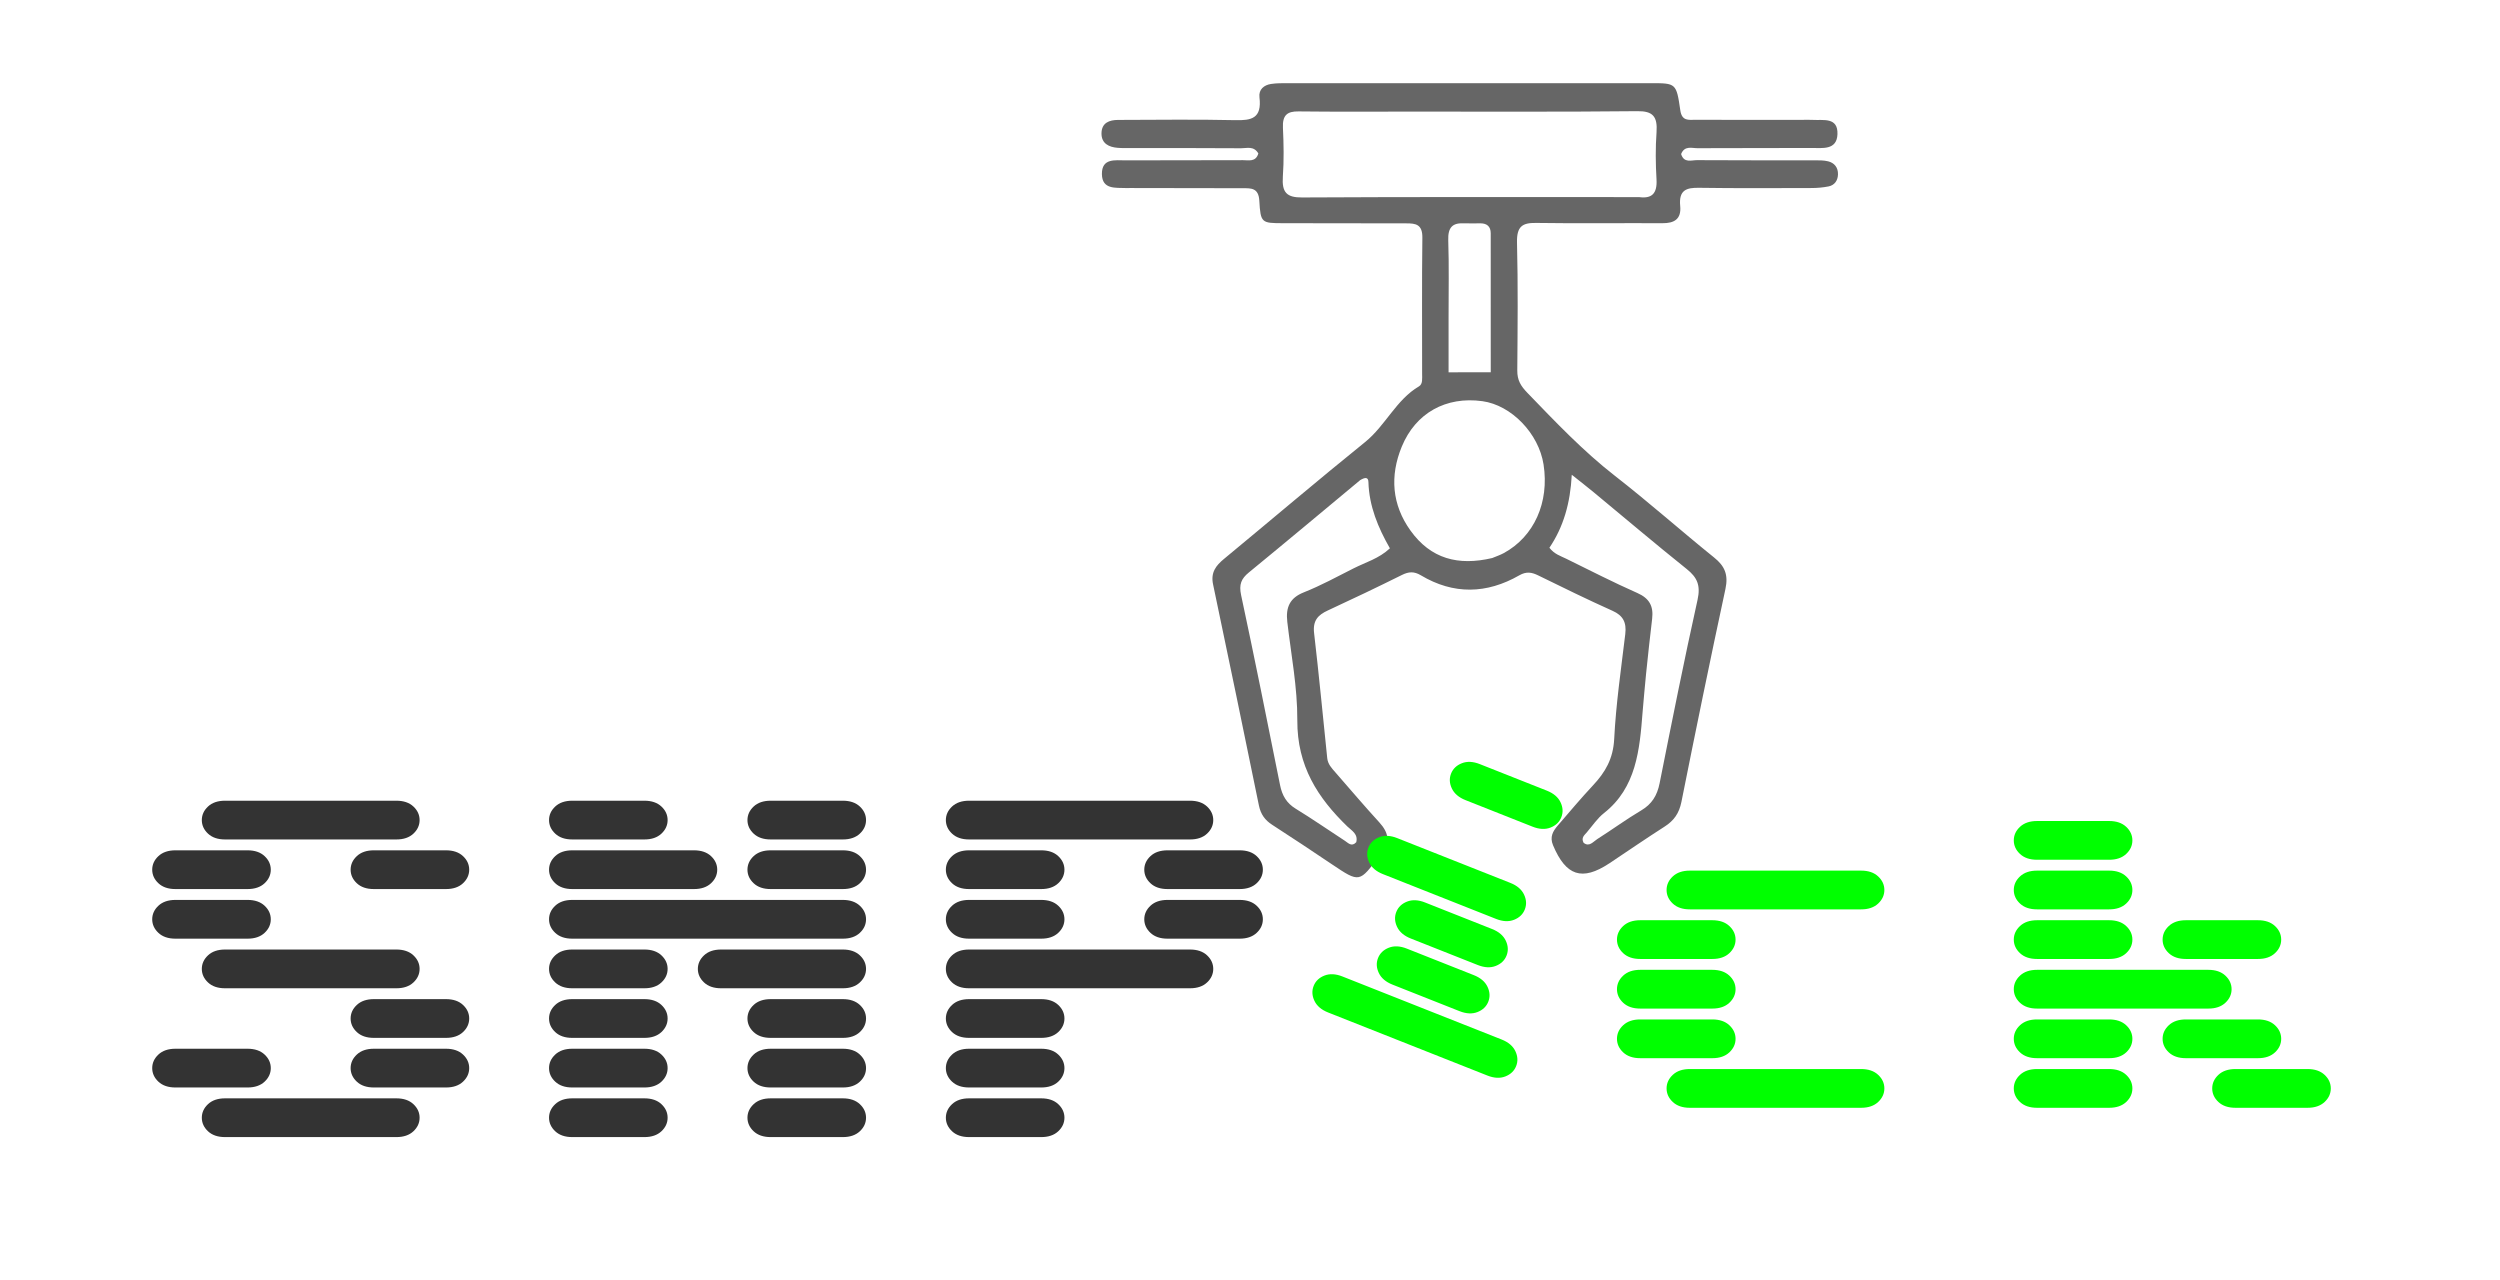
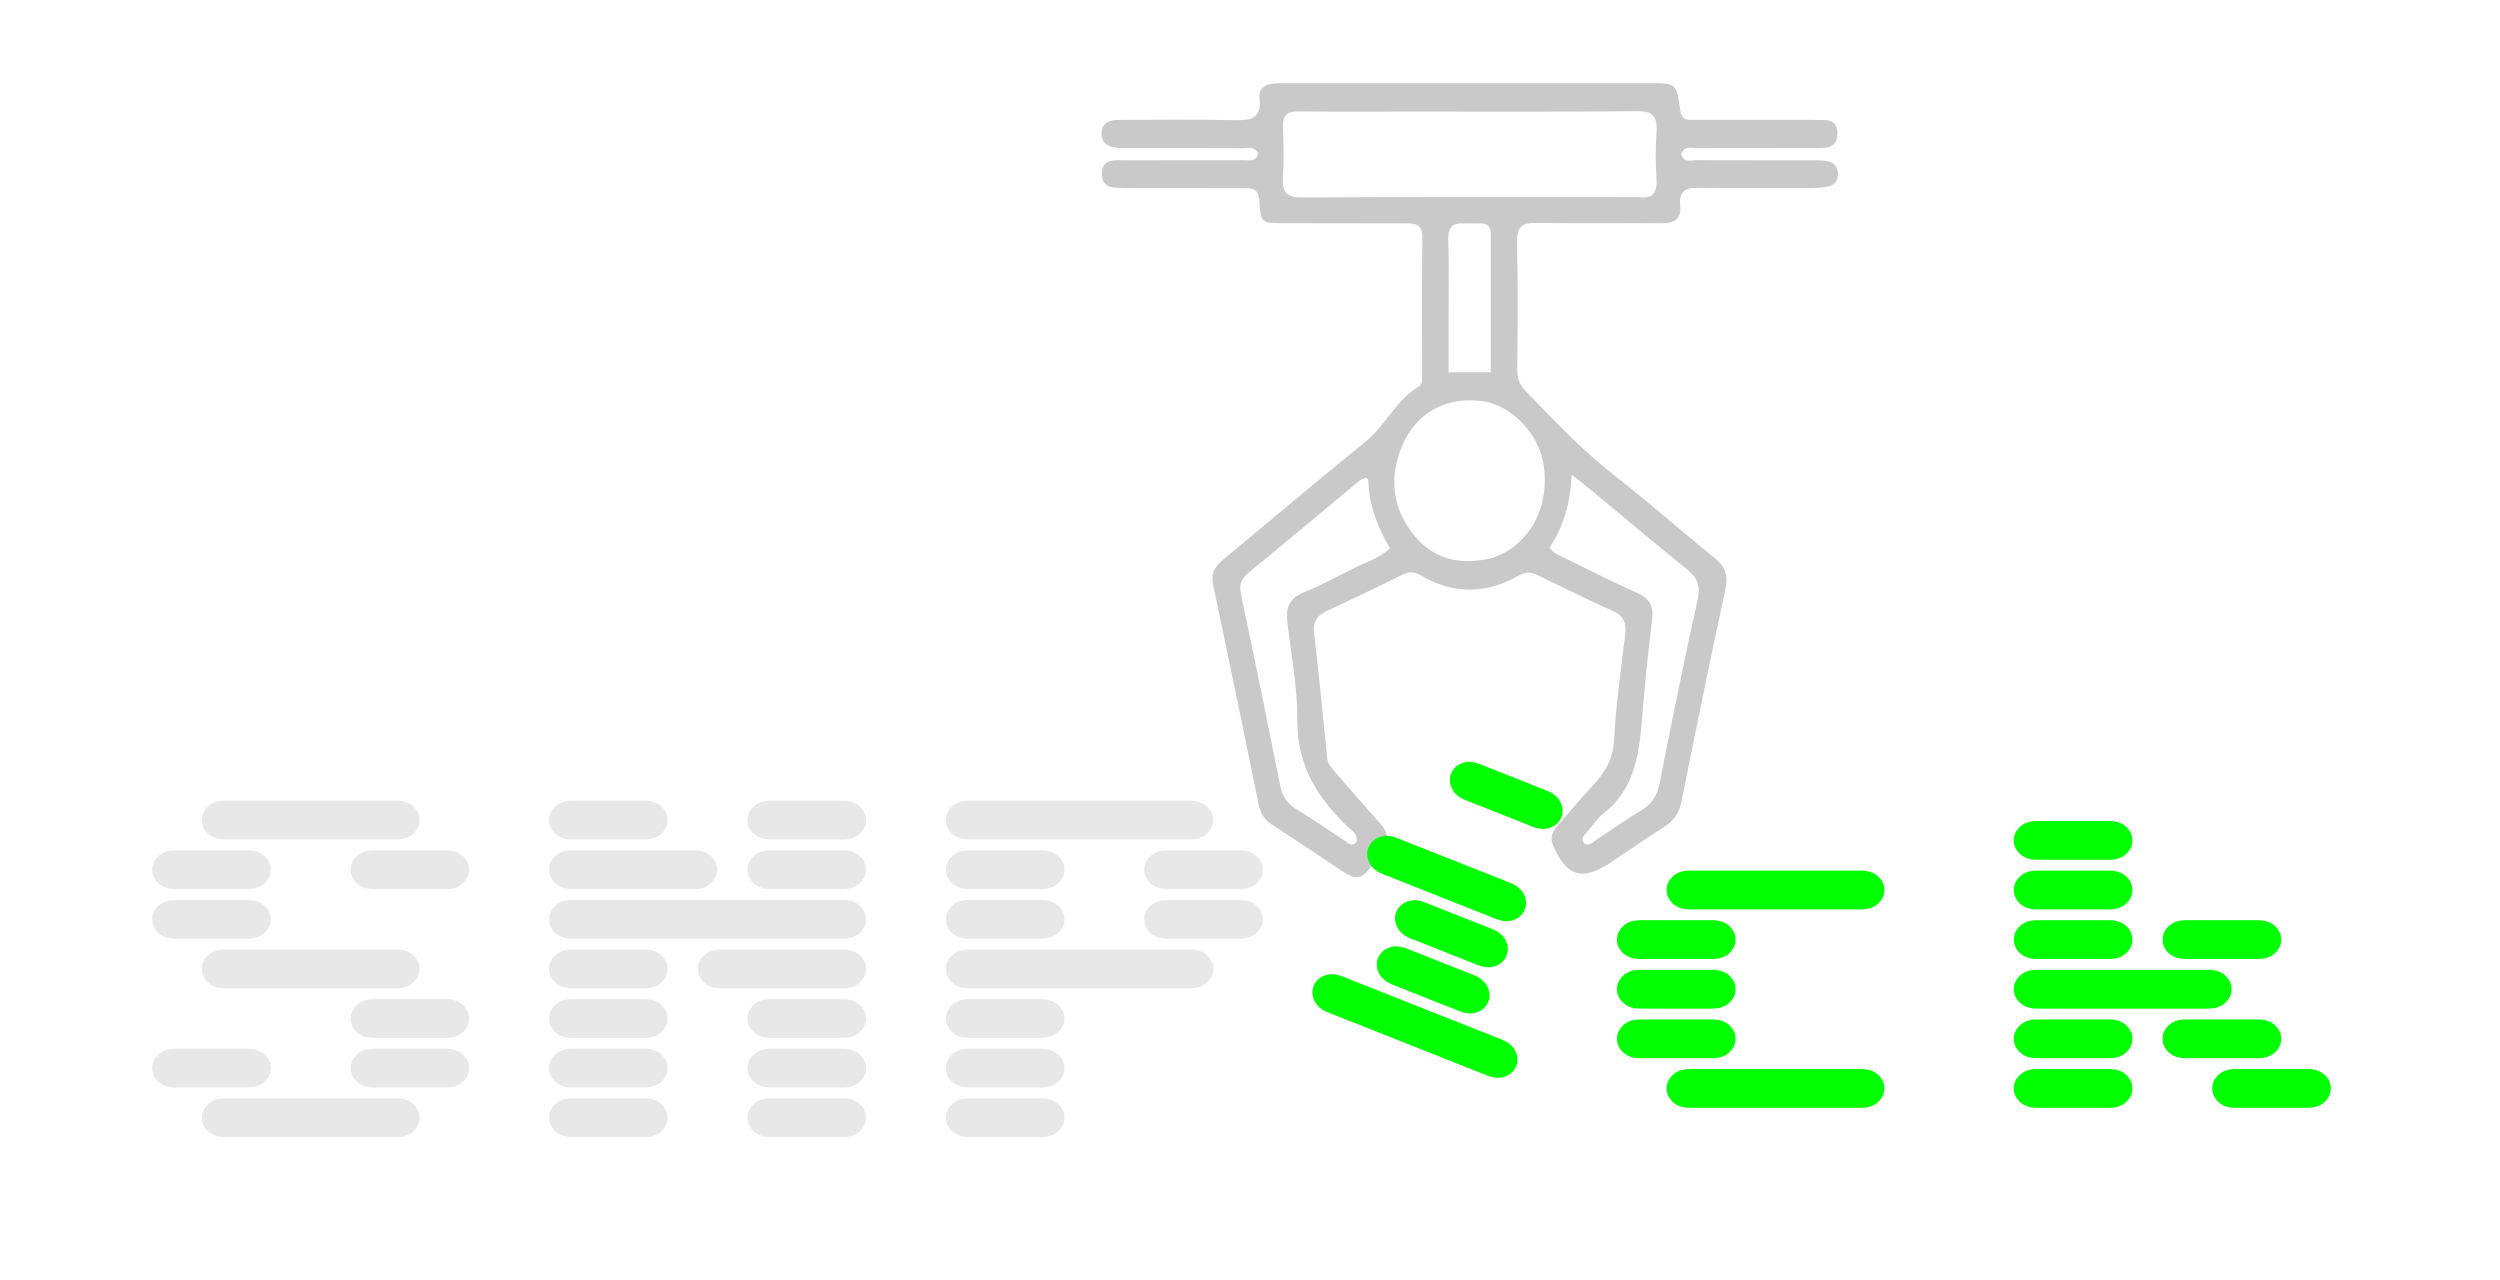
<svg xmlns="http://www.w3.org/2000/svg" version="1.1" id="Layer_1" x="0px" y="0px" width="336" viewBox="0 0 336 172" enable-background="new 0 0 336 272" xml:space="preserve" height="172">
  <defs id="defs7" />
-   <path fill="#000000" opacity="1" stroke="none" d="m 216.282,116.04 c -3.667,2.421 -5.826,1.669 -7.552,-2.435 -0.469,-1.116 -0.021,-1.893 0.619,-2.635 1.57,-1.824 3.12,-3.673 4.758,-5.425 1.628,-1.742 2.706,-3.549 2.841,-6.229 0.237,-4.715 0.928,-9.405 1.489,-14.098 0.19,-1.592 -0.317,-2.499 -1.712,-3.125 -3.359,-1.507 -6.674,-3.129 -9.985,-4.756 -0.883,-0.434 -1.602,-0.554 -2.544,-0.014 -4.388,2.515 -8.843,2.618 -13.233,-0.003 -0.917,-0.547 -1.636,-0.495 -2.542,-0.045 -3.304,1.641 -6.631,3.233 -9.975,4.777 -1.295,0.598 -2.029,1.339 -1.831,3.043 0.65,5.591 1.186,11.197 1.765,16.797 0.084,0.812 0.593,1.341 1.073,1.889 1.967,2.251 3.902,4.535 5.917,6.735 1.31,1.43 1.553,2.791 0.163,4.284 -0.049,0.053 -0.083,0.121 -0.127,0.18 -2.688,3.677 -2.684,3.669 -6.371,1.198 -2.675,-1.792 -5.349,-3.585 -8.053,-5.325 -0.965,-0.621 -1.541,-1.402 -1.788,-2.614 -2.024,-9.91 -4.081,-19.812 -6.159,-29.709 -0.337,-1.606 0.396,-2.524 1.471,-3.412 6.332,-5.232 12.594,-10.561 18.979,-15.717 2.708,-2.187 4.176,-5.694 7.226,-7.475 0.529,-0.309 0.421,-1.078 0.422,-1.675 0.007,-6.104 -0.043,-12.208 0.033,-18.311 0.022,-1.801 -0.915,-1.92 -2.133,-1.92 -5.533,-0.003 -11.067,-0.01 -16.6,-0.023 -2.888,-0.006 -3.008,-0.036 -3.181,-3.028 -0.1,-1.721 -1.1,-1.669 -2.168,-1.673 -5.043,-0.018 -10.086,-0.019 -15.129,-0.025 -0.21,-2.9e-4 -0.421,0.012 -0.63,0.003 -1.379,-0.061 -3.205,0.225 -3.229,-1.881 -0.024,-2.184 1.83,-1.835 3.189,-1.841 5.253,-0.024 10.507,-2.6e-4 15.76,-0.026 0.765,-0.004 1.723,0.289 2.078,-0.9 -0.615,-1.053 -1.548,-0.694 -2.322,-0.7 -4.903,-0.04 -9.806,-0.02 -14.709,-0.023 -0.63,-3.8e-4 -1.263,0.016 -1.89,-0.036 -1.146,-0.094 -2.179,-0.56 -2.162,-1.953 0.017,-1.428 1.078,-1.794 2.233,-1.796 5.253,-0.008 10.508,-0.089 15.759,0.032 2.137,0.049 3.587,-0.214 3.24,-3.072 -0.13,-1.067 0.625,-1.649 1.544,-1.792 0.757,-0.118 1.535,-0.106 2.304,-0.106 16.25,-0.004 32.5,-10e-4 48.75,-6.1e-4 3.386,2.7e-4 3.435,-0.008 3.963,3.65 0.215,1.492 1.162,1.268 2.035,1.271 4.763,0.018 9.526,0.009 14.289,0.009 0.49,5e-5 0.982,-0.026 1.471,0.004 1.405,0.087 3.414,-0.409 3.326,1.927 -0.082,2.182 -2.05,1.839 -3.476,1.848 -5.113,0.031 -10.226,-0.006 -15.339,0.029 -0.76,0.005 -1.726,-0.384 -2.197,0.788 0.388,1.249 1.382,0.813 2.123,0.818 5.253,0.038 10.506,0.015 15.76,0.023 0.628,0.001 1.274,-0.014 1.878,0.136 0.826,0.205 1.357,0.823 1.322,1.782 -0.031,0.841 -0.493,1.435 -1.261,1.589 -0.75,0.15 -1.525,0.216 -2.288,0.218 -5.043,0.013 -10.087,0.044 -15.129,-0.031 -1.662,-0.025 -2.74,0.276 -2.528,2.443 0.176,1.804 -0.846,2.321 -2.355,2.314 -5.673,-0.027 -11.348,0.05 -17.02,-0.035 -1.831,-0.027 -2.613,0.453 -2.558,2.645 0.143,5.723 0.081,11.453 0.037,17.18 -0.01,1.323 0.468,2.091 1.367,3.021 3.769,3.902 7.49,7.824 11.754,11.143 4.537,3.532 8.864,7.374 13.346,10.99 1.406,1.134 1.925,2.284 1.508,4.22 -2.049,9.519 -4.007,19.061 -5.915,28.614 -0.311,1.556 -1.031,2.531 -2.244,3.309 -2.465,1.58 -4.887,3.24 -7.455,4.957 m 4.023,-89.549 c 1.682,0.225 2.442,-0.456 2.328,-2.389 -0.124,-2.099 -0.147,-4.223 0.003,-6.319 0.153,-2.146 -0.507,-2.864 -2.567,-2.843 -10.075,0.106 -20.152,0.056 -30.228,0.058 -5.108,10e-4 -10.216,0.035 -15.324,-0.026 -1.504,-0.018 -2.173,0.488 -2.092,2.204 0.103,2.177 0.142,4.374 -0.011,6.545 -0.152,2.16 0.529,2.828 2.576,2.817 14.974,-0.087 29.948,-0.047 45.315,-0.048 m -19.753,48.509 c 0.519,-0.219 1.058,-0.395 1.554,-0.664 4.077,-2.217 6.137,-6.82 5.347,-11.904 -0.648,-4.173 -4.324,-7.978 -8.225,-8.515 -4.869,-0.671 -8.968,1.568 -10.838,6.126 -1.619,3.945 -1.31,7.794 1.173,11.258 2.733,3.814 6.421,4.774 10.99,3.699 M 182.808,64.529 c -4.984,4.144 -9.953,8.309 -14.965,12.413 -1.016,0.832 -1.347,1.6 -1.038,3.042 1.819,8.489 3.526,17.006 5.232,25.523 0.284,1.418 0.884,2.434 2.084,3.17 2.248,1.378 4.427,2.889 6.641,4.332 0.451,0.294 0.892,0.847 1.518,0.185 0.284,-1.112 -0.643,-1.581 -1.195,-2.115 -3.96,-3.835 -6.759,-8.105 -6.726,-14.281 0.024,-4.401 -0.834,-8.81 -1.346,-13.209 -0.232,-1.995 0.354,-3.236 2.216,-3.976 2.292,-0.91 4.488,-2.108 6.704,-3.23 1.613,-0.817 3.395,-1.306 4.87,-2.689 -1.596,-2.795 -2.79,-5.653 -2.887,-8.911 -0.02,-0.667 -0.434,-0.656 -1.107,-0.254 m 38.407,26.204 c -0.15,1.646 -0.32,3.29 -0.448,4.939 -0.397,5.122 -0.85,10.191 -5.186,13.602 -0.89,0.7 -1.566,1.717 -2.324,2.605 -0.316,0.371 -0.786,0.711 -0.423,1.39 0.758,0.613 1.286,-0.145 1.829,-0.49 1.99,-1.263 3.905,-2.666 5.926,-3.866 1.401,-0.832 2.129,-1.97 2.462,-3.644 1.639,-8.231 3.28,-16.463 5.097,-24.649 0.439,-1.976 -0.059,-3.024 -1.461,-4.147 -4.213,-3.373 -8.337,-6.874 -12.502,-10.319 -0.866,-0.716 -1.755,-1.402 -2.94,-2.346 -0.197,3.827 -1.114,7.007 -3.005,9.811 0.666,0.864 1.499,1.101 2.242,1.466 3.184,1.566 6.348,3.186 9.583,4.619 1.558,0.69 2.191,1.712 1.982,3.458 -0.286,2.385 -0.544,4.774 -0.834,7.57 M 197.003,50.032 c 1.029,0 2.058,0 3.354,0 0,-6.242 0.004,-12.457 -0.004,-18.673 -0.001,-0.937 -0.527,-1.335 -1.35,-1.342 -0.768,-0.006 -1.538,0.028 -2.305,-0.004 -1.477,-0.061 -2.109,0.55 -2.053,2.261 0.114,3.454 0.04,6.916 0.043,10.374 10e-4,2.454 3e-4,4.908 3e-4,7.394 0.873,0 1.422,0 2.315,-0.009 z" id="path2" style="stroke-width:0.436;fill:#666666" />
+   <path fill="#c9c9c9" opacity="1" stroke="none" d="m 216.282,116.04 c -3.667,2.421 -5.826,1.669 -7.552,-2.435 -0.469,-1.116 -0.021,-1.893 0.619,-2.635 1.57,-1.824 3.12,-3.673 4.758,-5.425 1.628,-1.742 2.706,-3.549 2.841,-6.229 0.237,-4.715 0.928,-9.405 1.489,-14.098 0.19,-1.592 -0.317,-2.499 -1.712,-3.125 -3.359,-1.507 -6.674,-3.129 -9.985,-4.756 -0.883,-0.434 -1.602,-0.554 -2.544,-0.014 -4.388,2.515 -8.843,2.618 -13.233,-0.003 -0.917,-0.547 -1.636,-0.495 -2.542,-0.045 -3.304,1.641 -6.631,3.233 -9.975,4.777 -1.295,0.598 -2.029,1.339 -1.831,3.043 0.65,5.591 1.186,11.197 1.765,16.797 0.084,0.812 0.593,1.341 1.073,1.889 1.967,2.251 3.902,4.535 5.917,6.735 1.31,1.43 1.553,2.791 0.163,4.284 -0.049,0.053 -0.083,0.121 -0.127,0.18 -2.688,3.677 -2.684,3.669 -6.371,1.198 -2.675,-1.792 -5.349,-3.585 -8.053,-5.325 -0.965,-0.621 -1.541,-1.402 -1.788,-2.614 -2.024,-9.91 -4.081,-19.812 -6.159,-29.709 -0.337,-1.606 0.396,-2.524 1.471,-3.412 6.332,-5.232 12.594,-10.561 18.979,-15.717 2.708,-2.187 4.176,-5.694 7.226,-7.475 0.529,-0.309 0.421,-1.078 0.422,-1.675 0.007,-6.104 -0.043,-12.208 0.033,-18.311 0.022,-1.801 -0.915,-1.92 -2.133,-1.92 -5.533,-0.003 -11.067,-0.01 -16.6,-0.023 -2.888,-0.006 -3.008,-0.036 -3.181,-3.028 -0.1,-1.721 -1.1,-1.669 -2.168,-1.673 -5.043,-0.018 -10.086,-0.019 -15.129,-0.025 -0.21,-2.9e-4 -0.421,0.012 -0.63,0.003 -1.379,-0.061 -3.205,0.225 -3.229,-1.881 -0.024,-2.184 1.83,-1.835 3.189,-1.841 5.253,-0.024 10.507,-2.6e-4 15.76,-0.026 0.765,-0.004 1.723,0.289 2.078,-0.9 -0.615,-1.053 -1.548,-0.694 -2.322,-0.7 -4.903,-0.04 -9.806,-0.02 -14.709,-0.023 -0.63,-3.8e-4 -1.263,0.016 -1.89,-0.036 -1.146,-0.094 -2.179,-0.56 -2.162,-1.953 0.017,-1.428 1.078,-1.794 2.233,-1.796 5.253,-0.008 10.508,-0.089 15.759,0.032 2.137,0.049 3.587,-0.214 3.24,-3.072 -0.13,-1.067 0.625,-1.649 1.544,-1.792 0.757,-0.118 1.535,-0.106 2.304,-0.106 16.25,-0.004 32.5,-10e-4 48.75,-6.1e-4 3.386,2.7e-4 3.435,-0.008 3.963,3.65 0.215,1.492 1.162,1.268 2.035,1.271 4.763,0.018 9.526,0.009 14.289,0.009 0.49,5e-5 0.982,-0.026 1.471,0.004 1.405,0.087 3.414,-0.409 3.326,1.927 -0.082,2.182 -2.05,1.839 -3.476,1.848 -5.113,0.031 -10.226,-0.006 -15.339,0.029 -0.76,0.005 -1.726,-0.384 -2.197,0.788 0.388,1.249 1.382,0.813 2.123,0.818 5.253,0.038 10.506,0.015 15.76,0.023 0.628,0.001 1.274,-0.014 1.878,0.136 0.826,0.205 1.357,0.823 1.322,1.782 -0.031,0.841 -0.493,1.435 -1.261,1.589 -0.75,0.15 -1.525,0.216 -2.288,0.218 -5.043,0.013 -10.087,0.044 -15.129,-0.031 -1.662,-0.025 -2.74,0.276 -2.528,2.443 0.176,1.804 -0.846,2.321 -2.355,2.314 -5.673,-0.027 -11.348,0.05 -17.02,-0.035 -1.831,-0.027 -2.613,0.453 -2.558,2.645 0.143,5.723 0.081,11.453 0.037,17.18 -0.01,1.323 0.468,2.091 1.367,3.021 3.769,3.902 7.49,7.824 11.754,11.143 4.537,3.532 8.864,7.374 13.346,10.99 1.406,1.134 1.925,2.284 1.508,4.22 -2.049,9.519 -4.007,19.061 -5.915,28.614 -0.311,1.556 -1.031,2.531 -2.244,3.309 -2.465,1.58 -4.887,3.24 -7.455,4.957 m 4.023,-89.549 c 1.682,0.225 2.442,-0.456 2.328,-2.389 -0.124,-2.099 -0.147,-4.223 0.003,-6.319 0.153,-2.146 -0.507,-2.864 -2.567,-2.843 -10.075,0.106 -20.152,0.056 -30.228,0.058 -5.108,10e-4 -10.216,0.035 -15.324,-0.026 -1.504,-0.018 -2.173,0.488 -2.092,2.204 0.103,2.177 0.142,4.374 -0.011,6.545 -0.152,2.16 0.529,2.828 2.576,2.817 14.974,-0.087 29.948,-0.047 45.315,-0.048 m -19.753,48.509 c 0.519,-0.219 1.058,-0.395 1.554,-0.664 4.077,-2.217 6.137,-6.82 5.347,-11.904 -0.648,-4.173 -4.324,-7.978 -8.225,-8.515 -4.869,-0.671 -8.968,1.568 -10.838,6.126 -1.619,3.945 -1.31,7.794 1.173,11.258 2.733,3.814 6.421,4.774 10.99,3.699 M 182.808,64.529 c -4.984,4.144 -9.953,8.309 -14.965,12.413 -1.016,0.832 -1.347,1.6 -1.038,3.042 1.819,8.489 3.526,17.006 5.232,25.523 0.284,1.418 0.884,2.434 2.084,3.17 2.248,1.378 4.427,2.889 6.641,4.332 0.451,0.294 0.892,0.847 1.518,0.185 0.284,-1.112 -0.643,-1.581 -1.195,-2.115 -3.96,-3.835 -6.759,-8.105 -6.726,-14.281 0.024,-4.401 -0.834,-8.81 -1.346,-13.209 -0.232,-1.995 0.354,-3.236 2.216,-3.976 2.292,-0.91 4.488,-2.108 6.704,-3.23 1.613,-0.817 3.395,-1.306 4.87,-2.689 -1.596,-2.795 -2.79,-5.653 -2.887,-8.911 -0.02,-0.667 -0.434,-0.656 -1.107,-0.254 m 38.407,26.204 c -0.15,1.646 -0.32,3.29 -0.448,4.939 -0.397,5.122 -0.85,10.191 -5.186,13.602 -0.89,0.7 -1.566,1.717 -2.324,2.605 -0.316,0.371 -0.786,0.711 -0.423,1.39 0.758,0.613 1.286,-0.145 1.829,-0.49 1.99,-1.263 3.905,-2.666 5.926,-3.866 1.401,-0.832 2.129,-1.97 2.462,-3.644 1.639,-8.231 3.28,-16.463 5.097,-24.649 0.439,-1.976 -0.059,-3.024 -1.461,-4.147 -4.213,-3.373 -8.337,-6.874 -12.502,-10.319 -0.866,-0.716 -1.755,-1.402 -2.94,-2.346 -0.197,3.827 -1.114,7.007 -3.005,9.811 0.666,0.864 1.499,1.101 2.242,1.466 3.184,1.566 6.348,3.186 9.583,4.619 1.558,0.69 2.191,1.712 1.982,3.458 -0.286,2.385 -0.544,4.774 -0.834,7.57 M 197.003,50.032 c 1.029,0 2.058,0 3.354,0 0,-6.242 0.004,-12.457 -0.004,-18.673 -0.001,-0.937 -0.527,-1.335 -1.35,-1.342 -0.768,-0.006 -1.538,0.028 -2.305,-0.004 -1.477,-0.061 -2.109,0.55 -2.053,2.261 0.114,3.454 0.04,6.916 0.043,10.374 10e-4,2.454 3e-4,4.908 3e-4,7.394 0.873,0 1.422,0 2.315,-0.009 z" id="path2" style="stroke-width:0.436;fill:#c9c9c9" />
  <g aria-label="SNP" id="text290" style="font-weight:bold;font-size:53.333px;line-height:1.3;font-family:Arial;-inkscape-font-specification:'Arial Bold';fill:#0398ba;fill-rule:evenodd;stroke-width:3.878">
-     <path d="m 30.249,152.825 h 23.021 q 1.458,0 2.292,-0.781 0.833,-0.781 0.833,-1.823 0,-1.042 -0.833,-1.823 -0.833,-0.781 -2.292,-0.781 h -23.021 q -1.458,0 -2.292,0.781 -0.833,0.781 -0.833,1.823 0,1.042 0.833,1.823 0.833,0.781 2.292,0.781 z m -6.667,-6.667 h 9.687 q 1.458,0 2.292,-0.781 0.833,-0.781 0.833,-1.823 0,-1.042 -0.833,-1.823 -0.833,-0.781 -2.292,-0.781 h -9.687 q -1.458,0 -2.292,0.781 -0.833,0.781 -0.833,1.823 0,1.042 0.833,1.823 0.833,0.781 2.292,0.781 z m 26.667,0 h 9.687 q 1.458,0 2.292,-0.781 0.833,-0.781 0.833,-1.823 0,-1.042 -0.833,-1.823 -0.833,-0.781 -2.292,-0.781 h -9.687 q -1.458,0 -2.292,0.781 -0.833,0.781 -0.833,1.823 0,1.042 0.833,1.823 0.833,0.781 2.292,0.781 z m 0,-6.667 h 9.687 q 1.458,0 2.292,-0.781 0.833,-0.781 0.833,-1.823 0,-1.042 -0.833,-1.823 -0.833,-0.781 -2.292,-0.781 h -9.687 q -1.458,0 -2.292,0.781 -0.833,0.781 -0.833,1.823 0,1.042 0.833,1.823 0.833,0.781 2.292,0.781 z m -20,-6.667 h 23.021 q 1.458,0 2.292,-0.781 0.833,-0.781 0.833,-1.823 0,-1.042 -0.833,-1.823 -0.833,-0.781 -2.292,-0.781 h -23.021 q -1.458,0 -2.292,0.781 -0.833,0.781 -0.833,1.823 0,1.042 0.833,1.823 0.833,0.781 2.292,0.781 z m -6.667,-6.667 h 9.687 q 1.458,0 2.292,-0.781 0.833,-0.781 0.833,-1.823 0,-1.042 -0.833,-1.823 -0.833,-0.781 -2.292,-0.781 h -9.687 q -1.458,0 -2.292,0.781 -0.833,0.781 -0.833,1.823 0,1.042 0.833,1.823 0.833,0.781 2.292,0.781 z m 0,-6.667 h 9.687 q 1.458,0 2.292,-0.781 0.833,-0.781 0.833,-1.823 0,-1.042 -0.833,-1.823 -0.833,-0.781 -2.292,-0.781 h -9.687 q -1.458,0 -2.292,0.781 -0.833,0.781 -0.833,1.823 0,1.042 0.833,1.823 0.833,0.781 2.292,0.781 z m 26.667,0 h 9.687 q 1.458,0 2.292,-0.781 0.833,-0.781 0.833,-1.823 0,-1.042 -0.833,-1.823 -0.833,-0.781 -2.292,-0.781 h -9.687 q -1.458,0 -2.292,0.781 -0.833,0.781 -0.833,1.823 0,1.042 0.833,1.823 0.833,0.781 2.292,0.781 z m -20,-6.667 h 23.021 q 1.458,0 2.292,-0.781 0.833,-0.781 0.833,-1.823 0,-1.042 -0.833,-1.823 -0.833,-0.781 -2.292,-0.781 h -23.021 q -1.458,0 -2.292,0.781 -0.833,0.781 -0.833,1.823 0,1.042 0.833,1.823 0.833,0.781 2.292,0.781 z" style="font-weight:normal;font-family:'Sixtyfour Convergence';-inkscape-font-specification:'Sixtyfour Convergence';fill:#333333" id="path794" />
-     <path d="m 76.916,152.825 h 9.687 q 1.458,0 2.292,-0.781 0.833,-0.781 0.833,-1.823 0,-1.042 -0.833,-1.823 -0.833,-0.781 -2.292,-0.781 h -9.687 q -1.458,0 -2.292,0.781 -0.833,0.781 -0.833,1.823 0,1.042 0.833,1.823 0.833,0.781 2.292,0.781 z m 26.667,0 h 9.687 q 1.458,0 2.292,-0.781 0.833,-0.781 0.833,-1.823 0,-1.042 -0.833,-1.823 -0.833,-0.781 -2.292,-0.781 h -9.687 q -1.458,0 -2.292,0.781 -0.833,0.781 -0.833,1.823 0,1.042 0.833,1.823 0.833,0.781 2.292,0.781 z m -26.667,-6.667 h 9.687 q 1.458,0 2.292,-0.781 0.833,-0.781 0.833,-1.823 0,-1.042 -0.833,-1.823 -0.833,-0.781 -2.292,-0.781 h -9.687 q -1.458,0 -2.292,0.781 -0.833,0.781 -0.833,1.823 0,1.042 0.833,1.823 0.833,0.781 2.292,0.781 z m 26.667,0 h 9.687 q 1.458,0 2.292,-0.781 0.833,-0.781 0.833,-1.823 0,-1.042 -0.833,-1.823 -0.833,-0.781 -2.292,-0.781 h -9.687 q -1.458,0 -2.292,0.781 -0.833,0.781 -0.833,1.823 0,1.042 0.833,1.823 0.833,0.781 2.292,0.781 z m -26.667,-6.667 h 9.687 q 1.458,0 2.292,-0.781 0.833,-0.781 0.833,-1.823 0,-1.042 -0.833,-1.823 -0.833,-0.781 -2.292,-0.781 h -9.687 q -1.458,0 -2.292,0.781 -0.833,0.781 -0.833,1.823 0,1.042 0.833,1.823 0.833,0.781 2.292,0.781 z m 26.667,0 h 9.687 q 1.458,0 2.292,-0.781 0.833,-0.781 0.833,-1.823 0,-1.042 -0.833,-1.823 -0.833,-0.781 -2.292,-0.781 h -9.687 q -1.458,0 -2.292,0.781 -0.833,0.781 -0.833,1.823 0,1.042 0.833,1.823 0.833,0.781 2.292,0.781 z m -26.667,-6.667 h 9.687 q 1.458,0 2.292,-0.781 0.833,-0.781 0.833,-1.823 0,-1.042 -0.833,-1.823 -0.833,-0.781 -2.292,-0.781 h -9.687 q -1.458,0 -2.292,0.781 -0.833,0.781 -0.833,1.823 0,1.042 0.833,1.823 0.833,0.781 2.292,0.781 z m 20,0 h 16.354 q 1.458,0 2.292,-0.781 0.833,-0.781 0.833,-1.823 0,-1.042 -0.833,-1.823 -0.833,-0.781 -2.292,-0.781 H 96.916 q -1.458,0 -2.292,0.781 -0.833,0.781 -0.833,1.823 0,1.042 0.833,1.823 0.833,0.781 2.292,0.781 z m -20,-6.667 h 36.354 q 1.458,0 2.292,-0.781 0.833,-0.781 0.833,-1.823 0,-1.042 -0.833,-1.823 -0.833,-0.781 -2.292,-0.781 H 76.916 q -1.458,0 -2.292,0.781 -0.833,0.781 -0.833,1.823 0,1.042 0.833,1.823 0.833,0.781 2.292,0.781 z m 0,-6.667 h 16.354 q 1.458,0 2.292,-0.781 0.833,-0.781 0.833,-1.823 0,-1.042 -0.833,-1.823 -0.833,-0.781 -2.292,-0.781 H 76.916 q -1.458,0 -2.292,0.781 -0.833,0.781 -0.833,1.823 0,1.042 0.833,1.823 0.833,0.781 2.292,0.781 z m 26.667,0 h 9.687 q 1.458,0 2.292,-0.781 0.833,-0.781 0.833,-1.823 0,-1.042 -0.833,-1.823 -0.833,-0.781 -2.292,-0.781 h -9.687 q -1.458,0 -2.292,0.781 -0.833,0.781 -0.833,1.823 0,1.042 0.833,1.823 0.833,0.781 2.292,0.781 z m -26.667,-6.667 h 9.687 q 1.458,0 2.292,-0.781 0.833,-0.781 0.833,-1.823 0,-1.042 -0.833,-1.823 -0.833,-0.781 -2.292,-0.781 h -9.687 q -1.458,0 -2.292,0.781 -0.833,0.781 -0.833,1.823 0,1.042 0.833,1.823 0.833,0.781 2.292,0.781 z m 26.667,0 h 9.687 q 1.458,0 2.292,-0.781 0.833,-0.781 0.833,-1.823 0,-1.042 -0.833,-1.823 -0.833,-0.781 -2.292,-0.781 h -9.687 q -1.458,0 -2.292,0.781 -0.833,0.781 -0.833,1.823 0,1.042 0.833,1.823 0.833,0.781 2.292,0.781 z" style="font-weight:normal;font-family:'Sixtyfour Convergence';-inkscape-font-specification:'Sixtyfour Convergence';fill:#333333" id="path796" />
-     <path d="m 130.249,152.825 h 9.687 q 1.458,0 2.292,-0.781 0.833,-0.781 0.833,-1.823 0,-1.042 -0.833,-1.823 -0.833,-0.781 -2.292,-0.781 h -9.687 q -1.458,0 -2.292,0.781 -0.833,0.781 -0.833,1.823 0,1.042 0.833,1.823 0.833,0.781 2.292,0.781 z m 0,-6.667 h 9.687 q 1.458,0 2.292,-0.781 0.833,-0.781 0.833,-1.823 0,-1.042 -0.833,-1.823 -0.833,-0.781 -2.292,-0.781 h -9.687 q -1.458,0 -2.292,0.781 -0.833,0.781 -0.833,1.823 0,1.042 0.833,1.823 0.833,0.781 2.292,0.781 z m 0,-6.667 h 9.687 q 1.458,0 2.292,-0.781 0.833,-0.781 0.833,-1.823 0,-1.042 -0.833,-1.823 -0.833,-0.781 -2.292,-0.781 h -9.687 q -1.458,0 -2.292,0.781 -0.833,0.781 -0.833,1.823 0,1.042 0.833,1.823 0.833,0.781 2.292,0.781 z m 0,-6.667 h 29.687 q 1.458,0 2.292,-0.781 0.833,-0.781 0.833,-1.823 0,-1.042 -0.833,-1.823 -0.833,-0.781 -2.292,-0.781 h -29.687 q -1.458,0 -2.292,0.781 -0.833,0.781 -0.833,1.823 0,1.042 0.833,1.823 0.833,0.781 2.292,0.781 z m 0,-6.667 h 9.687 q 1.458,0 2.292,-0.781 0.833,-0.781 0.833,-1.823 0,-1.042 -0.833,-1.823 -0.833,-0.781 -2.292,-0.781 h -9.687 q -1.458,0 -2.292,0.781 -0.833,0.781 -0.833,1.823 0,1.042 0.833,1.823 0.833,0.781 2.292,0.781 z m 26.667,0 h 9.687 q 1.458,0 2.292,-0.781 0.833,-0.781 0.833,-1.823 0,-1.042 -0.833,-1.823 -0.833,-0.781 -2.292,-0.781 h -9.687 q -1.458,0 -2.292,0.781 -0.833,0.781 -0.833,1.823 0,1.042 0.833,1.823 0.833,0.781 2.292,0.781 z m -26.667,-6.667 h 9.687 q 1.458,0 2.292,-0.781 0.833,-0.781 0.833,-1.823 0,-1.042 -0.833,-1.823 -0.833,-0.781 -2.292,-0.781 h -9.687 q -1.458,0 -2.292,0.781 -0.833,0.781 -0.833,1.823 0,1.042 0.833,1.823 0.833,0.781 2.292,0.781 z m 26.667,0 h 9.687 q 1.458,0 2.292,-0.781 0.833,-0.781 0.833,-1.823 0,-1.042 -0.833,-1.823 -0.833,-0.781 -2.292,-0.781 h -9.687 q -1.458,0 -2.292,0.781 -0.833,0.781 -0.833,1.823 0,1.042 0.833,1.823 0.833,0.781 2.292,0.781 z m -26.667,-6.667 h 29.687 q 1.458,0 2.292,-0.781 0.833,-0.781 0.833,-1.823 0,-1.042 -0.833,-1.823 -0.833,-0.781 -2.292,-0.781 h -29.687 q -1.458,0 -2.292,0.781 -0.833,0.781 -0.833,1.823 0,1.042 0.833,1.823 0.833,0.781 2.292,0.781 z" style="font-weight:normal;font-family:'Sixtyfour Convergence';-inkscape-font-specification:'Sixtyfour Convergence';fill:#333333" id="path798" />
+     <path d="m 30.249,152.825 h 23.021 q 1.458,0 2.292,-0.781 0.833,-0.781 0.833,-1.823 0,-1.042 -0.833,-1.823 -0.833,-0.781 -2.292,-0.781 h -23.021 q -1.458,0 -2.292,0.781 -0.833,0.781 -0.833,1.823 0,1.042 0.833,1.823 0.833,0.781 2.292,0.781 z m -6.667,-6.667 h 9.687 q 1.458,0 2.292,-0.781 0.833,-0.781 0.833,-1.823 0,-1.042 -0.833,-1.823 -0.833,-0.781 -2.292,-0.781 h -9.687 q -1.458,0 -2.292,0.781 -0.833,0.781 -0.833,1.823 0,1.042 0.833,1.823 0.833,0.781 2.292,0.781 z m 26.667,0 h 9.687 q 1.458,0 2.292,-0.781 0.833,-0.781 0.833,-1.823 0,-1.042 -0.833,-1.823 -0.833,-0.781 -2.292,-0.781 h -9.687 q -1.458,0 -2.292,0.781 -0.833,0.781 -0.833,1.823 0,1.042 0.833,1.823 0.833,0.781 2.292,0.781 z m 0,-6.667 h 9.687 q 1.458,0 2.292,-0.781 0.833,-0.781 0.833,-1.823 0,-1.042 -0.833,-1.823 -0.833,-0.781 -2.292,-0.781 h -9.687 q -1.458,0 -2.292,0.781 -0.833,0.781 -0.833,1.823 0,1.042 0.833,1.823 0.833,0.781 2.292,0.781 z m -20,-6.667 h 23.021 q 1.458,0 2.292,-0.781 0.833,-0.781 0.833,-1.823 0,-1.042 -0.833,-1.823 -0.833,-0.781 -2.292,-0.781 h -23.021 q -1.458,0 -2.292,0.781 -0.833,0.781 -0.833,1.823 0,1.042 0.833,1.823 0.833,0.781 2.292,0.781 z m -6.667,-6.667 h 9.687 q 1.458,0 2.292,-0.781 0.833,-0.781 0.833,-1.823 0,-1.042 -0.833,-1.823 -0.833,-0.781 -2.292,-0.781 h -9.687 q -1.458,0 -2.292,0.781 -0.833,0.781 -0.833,1.823 0,1.042 0.833,1.823 0.833,0.781 2.292,0.781 z m 0,-6.667 h 9.687 q 1.458,0 2.292,-0.781 0.833,-0.781 0.833,-1.823 0,-1.042 -0.833,-1.823 -0.833,-0.781 -2.292,-0.781 h -9.687 q -1.458,0 -2.292,0.781 -0.833,0.781 -0.833,1.823 0,1.042 0.833,1.823 0.833,0.781 2.292,0.781 z m 26.667,0 h 9.687 q 1.458,0 2.292,-0.781 0.833,-0.781 0.833,-1.823 0,-1.042 -0.833,-1.823 -0.833,-0.781 -2.292,-0.781 h -9.687 q -1.458,0 -2.292,0.781 -0.833,0.781 -0.833,1.823 0,1.042 0.833,1.823 0.833,0.781 2.292,0.781 z m -20,-6.667 h 23.021 q 1.458,0 2.292,-0.781 0.833,-0.781 0.833,-1.823 0,-1.042 -0.833,-1.823 -0.833,-0.781 -2.292,-0.781 h -23.021 q -1.458,0 -2.292,0.781 -0.833,0.781 -0.833,1.823 0,1.042 0.833,1.823 0.833,0.781 2.292,0.781 z" style="font-weight:normal;font-family:'Sixtyfour Convergence';-inkscape-font-specification:'Sixtyfour Convergence';fill:#e8e8e8" id="path794" />
+     <path d="m 76.916,152.825 h 9.687 q 1.458,0 2.292,-0.781 0.833,-0.781 0.833,-1.823 0,-1.042 -0.833,-1.823 -0.833,-0.781 -2.292,-0.781 h -9.687 q -1.458,0 -2.292,0.781 -0.833,0.781 -0.833,1.823 0,1.042 0.833,1.823 0.833,0.781 2.292,0.781 z m 26.667,0 h 9.687 q 1.458,0 2.292,-0.781 0.833,-0.781 0.833,-1.823 0,-1.042 -0.833,-1.823 -0.833,-0.781 -2.292,-0.781 h -9.687 q -1.458,0 -2.292,0.781 -0.833,0.781 -0.833,1.823 0,1.042 0.833,1.823 0.833,0.781 2.292,0.781 z m -26.667,-6.667 h 9.687 q 1.458,0 2.292,-0.781 0.833,-0.781 0.833,-1.823 0,-1.042 -0.833,-1.823 -0.833,-0.781 -2.292,-0.781 h -9.687 q -1.458,0 -2.292,0.781 -0.833,0.781 -0.833,1.823 0,1.042 0.833,1.823 0.833,0.781 2.292,0.781 z m 26.667,0 h 9.687 q 1.458,0 2.292,-0.781 0.833,-0.781 0.833,-1.823 0,-1.042 -0.833,-1.823 -0.833,-0.781 -2.292,-0.781 h -9.687 q -1.458,0 -2.292,0.781 -0.833,0.781 -0.833,1.823 0,1.042 0.833,1.823 0.833,0.781 2.292,0.781 z m -26.667,-6.667 h 9.687 q 1.458,0 2.292,-0.781 0.833,-0.781 0.833,-1.823 0,-1.042 -0.833,-1.823 -0.833,-0.781 -2.292,-0.781 h -9.687 q -1.458,0 -2.292,0.781 -0.833,0.781 -0.833,1.823 0,1.042 0.833,1.823 0.833,0.781 2.292,0.781 z m 26.667,0 h 9.687 q 1.458,0 2.292,-0.781 0.833,-0.781 0.833,-1.823 0,-1.042 -0.833,-1.823 -0.833,-0.781 -2.292,-0.781 h -9.687 q -1.458,0 -2.292,0.781 -0.833,0.781 -0.833,1.823 0,1.042 0.833,1.823 0.833,0.781 2.292,0.781 z m -26.667,-6.667 h 9.687 q 1.458,0 2.292,-0.781 0.833,-0.781 0.833,-1.823 0,-1.042 -0.833,-1.823 -0.833,-0.781 -2.292,-0.781 h -9.687 q -1.458,0 -2.292,0.781 -0.833,0.781 -0.833,1.823 0,1.042 0.833,1.823 0.833,0.781 2.292,0.781 z m 20,0 h 16.354 q 1.458,0 2.292,-0.781 0.833,-0.781 0.833,-1.823 0,-1.042 -0.833,-1.823 -0.833,-0.781 -2.292,-0.781 H 96.916 q -1.458,0 -2.292,0.781 -0.833,0.781 -0.833,1.823 0,1.042 0.833,1.823 0.833,0.781 2.292,0.781 z m -20,-6.667 h 36.354 q 1.458,0 2.292,-0.781 0.833,-0.781 0.833,-1.823 0,-1.042 -0.833,-1.823 -0.833,-0.781 -2.292,-0.781 H 76.916 q -1.458,0 -2.292,0.781 -0.833,0.781 -0.833,1.823 0,1.042 0.833,1.823 0.833,0.781 2.292,0.781 z m 0,-6.667 h 16.354 q 1.458,0 2.292,-0.781 0.833,-0.781 0.833,-1.823 0,-1.042 -0.833,-1.823 -0.833,-0.781 -2.292,-0.781 H 76.916 q -1.458,0 -2.292,0.781 -0.833,0.781 -0.833,1.823 0,1.042 0.833,1.823 0.833,0.781 2.292,0.781 z m 26.667,0 h 9.687 q 1.458,0 2.292,-0.781 0.833,-0.781 0.833,-1.823 0,-1.042 -0.833,-1.823 -0.833,-0.781 -2.292,-0.781 h -9.687 q -1.458,0 -2.292,0.781 -0.833,0.781 -0.833,1.823 0,1.042 0.833,1.823 0.833,0.781 2.292,0.781 z m -26.667,-6.667 h 9.687 q 1.458,0 2.292,-0.781 0.833,-0.781 0.833,-1.823 0,-1.042 -0.833,-1.823 -0.833,-0.781 -2.292,-0.781 h -9.687 q -1.458,0 -2.292,0.781 -0.833,0.781 -0.833,1.823 0,1.042 0.833,1.823 0.833,0.781 2.292,0.781 z m 26.667,0 h 9.687 q 1.458,0 2.292,-0.781 0.833,-0.781 0.833,-1.823 0,-1.042 -0.833,-1.823 -0.833,-0.781 -2.292,-0.781 h -9.687 q -1.458,0 -2.292,0.781 -0.833,0.781 -0.833,1.823 0,1.042 0.833,1.823 0.833,0.781 2.292,0.781 z" style="font-weight:normal;font-family:'Sixtyfour Convergence';-inkscape-font-specification:'Sixtyfour Convergence';fill:#e8e8e8" id="path796" />
+     <path d="m 130.249,152.825 h 9.687 q 1.458,0 2.292,-0.781 0.833,-0.781 0.833,-1.823 0,-1.042 -0.833,-1.823 -0.833,-0.781 -2.292,-0.781 h -9.687 q -1.458,0 -2.292,0.781 -0.833,0.781 -0.833,1.823 0,1.042 0.833,1.823 0.833,0.781 2.292,0.781 z m 0,-6.667 h 9.687 q 1.458,0 2.292,-0.781 0.833,-0.781 0.833,-1.823 0,-1.042 -0.833,-1.823 -0.833,-0.781 -2.292,-0.781 h -9.687 q -1.458,0 -2.292,0.781 -0.833,0.781 -0.833,1.823 0,1.042 0.833,1.823 0.833,0.781 2.292,0.781 z m 0,-6.667 h 9.687 q 1.458,0 2.292,-0.781 0.833,-0.781 0.833,-1.823 0,-1.042 -0.833,-1.823 -0.833,-0.781 -2.292,-0.781 h -9.687 q -1.458,0 -2.292,0.781 -0.833,0.781 -0.833,1.823 0,1.042 0.833,1.823 0.833,0.781 2.292,0.781 z m 0,-6.667 h 29.687 q 1.458,0 2.292,-0.781 0.833,-0.781 0.833,-1.823 0,-1.042 -0.833,-1.823 -0.833,-0.781 -2.292,-0.781 h -29.687 q -1.458,0 -2.292,0.781 -0.833,0.781 -0.833,1.823 0,1.042 0.833,1.823 0.833,0.781 2.292,0.781 z m 0,-6.667 h 9.687 q 1.458,0 2.292,-0.781 0.833,-0.781 0.833,-1.823 0,-1.042 -0.833,-1.823 -0.833,-0.781 -2.292,-0.781 h -9.687 q -1.458,0 -2.292,0.781 -0.833,0.781 -0.833,1.823 0,1.042 0.833,1.823 0.833,0.781 2.292,0.781 z m 26.667,0 h 9.687 q 1.458,0 2.292,-0.781 0.833,-0.781 0.833,-1.823 0,-1.042 -0.833,-1.823 -0.833,-0.781 -2.292,-0.781 h -9.687 q -1.458,0 -2.292,0.781 -0.833,0.781 -0.833,1.823 0,1.042 0.833,1.823 0.833,0.781 2.292,0.781 z m -26.667,-6.667 h 9.687 q 1.458,0 2.292,-0.781 0.833,-0.781 0.833,-1.823 0,-1.042 -0.833,-1.823 -0.833,-0.781 -2.292,-0.781 h -9.687 q -1.458,0 -2.292,0.781 -0.833,0.781 -0.833,1.823 0,1.042 0.833,1.823 0.833,0.781 2.292,0.781 z m 26.667,0 h 9.687 q 1.458,0 2.292,-0.781 0.833,-0.781 0.833,-1.823 0,-1.042 -0.833,-1.823 -0.833,-0.781 -2.292,-0.781 h -9.687 q -1.458,0 -2.292,0.781 -0.833,0.781 -0.833,1.823 0,1.042 0.833,1.823 0.833,0.781 2.292,0.781 z m -26.667,-6.667 h 29.687 q 1.458,0 2.292,-0.781 0.833,-0.781 0.833,-1.823 0,-1.042 -0.833,-1.823 -0.833,-0.781 -2.292,-0.781 h -29.687 q -1.458,0 -2.292,0.781 -0.833,0.781 -0.833,1.823 0,1.042 0.833,1.823 0.833,0.781 2.292,0.781 z" style="font-weight:normal;font-family:'Sixtyfour Convergence';-inkscape-font-specification:'Sixtyfour Convergence';fill:#e8e8e8" id="path798" />
  </g>
  <g aria-label="ck" id="text398" style="font-size:53.333px;line-height:1.3;font-family:'Sixtyfour Convergence';-inkscape-font-specification:'Sixtyfour Convergence';fill:#0398ba;fill-rule:evenodd;stroke-width:3.878">
    <path d="m 227.113,148.887 h 23.021 q 1.458,0 2.292,-0.781 0.833,-0.781 0.833,-1.823 0,-1.042 -0.833,-1.823 -0.833,-0.781 -2.292,-0.781 h -23.021 q -1.458,0 -2.292,0.781 -0.833,0.781 -0.833,1.823 0,1.042 0.833,1.823 0.833,0.781 2.292,0.781 z m -6.667,-6.667 h 9.688 q 1.458,0 2.292,-0.781 0.833,-0.781 0.833,-1.823 0,-1.042 -0.833,-1.823 -0.833,-0.781 -2.292,-0.781 h -9.688 q -1.458,0 -2.292,0.781 -0.833,0.781 -0.833,1.823 0,1.042 0.833,1.823 0.833,0.781 2.292,0.781 z m 0,-6.667 h 9.688 q 1.458,0 2.292,-0.781 0.833,-0.781 0.833,-1.823 0,-1.042 -0.833,-1.823 -0.833,-0.781 -2.292,-0.781 h -9.688 q -1.458,0 -2.292,0.781 -0.833,0.781 -0.833,1.823 0,1.042 0.833,1.823 0.833,0.781 2.292,0.781 z m 0,-6.667 h 9.688 q 1.458,0 2.292,-0.781 0.833,-0.781 0.833,-1.823 0,-1.042 -0.833,-1.823 -0.833,-0.781 -2.292,-0.781 h -9.688 q -1.458,0 -2.292,0.781 -0.833,0.781 -0.833,1.823 0,1.042 0.833,1.823 0.833,0.781 2.292,0.781 z m 6.667,-6.667 h 23.021 q 1.458,0 2.292,-0.781 0.833,-0.781 0.833,-1.823 0,-1.042 -0.833,-1.823 -0.833,-0.781 -2.292,-0.781 h -23.021 q -1.458,0 -2.292,0.781 -0.833,0.781 -0.833,1.823 0,1.042 0.833,1.823 0.833,0.781 2.292,0.781 z" style="fill:#00ff00" id="path801" />
    <path d="m 273.779,148.887 h 9.688 q 1.458,0 2.292,-0.781 0.833,-0.781 0.833,-1.823 0,-1.042 -0.833,-1.823 -0.833,-0.781 -2.292,-0.781 h -9.688 q -1.458,0 -2.292,0.781 -0.833,0.781 -0.833,1.823 0,1.042 0.833,1.823 0.833,0.781 2.292,0.781 z m 26.667,0 h 9.688 q 1.458,0 2.292,-0.781 0.833,-0.781 0.833,-1.823 0,-1.042 -0.833,-1.823 -0.833,-0.781 -2.292,-0.781 h -9.688 q -1.458,0 -2.292,0.781 -0.833,0.781 -0.833,1.823 0,1.042 0.833,1.823 0.833,0.781 2.292,0.781 z m -26.667,-6.667 h 9.688 q 1.458,0 2.292,-0.781 0.833,-0.781 0.833,-1.823 0,-1.042 -0.833,-1.823 -0.833,-0.781 -2.292,-0.781 h -9.688 q -1.458,0 -2.292,0.781 -0.833,0.781 -0.833,1.823 0,1.042 0.833,1.823 0.833,0.781 2.292,0.781 z m 20,0 h 9.688 q 1.458,0 2.292,-0.781 0.833,-0.781 0.833,-1.823 0,-1.042 -0.833,-1.823 -0.833,-0.781 -2.292,-0.781 h -9.688 q -1.458,0 -2.292,0.781 -0.833,0.781 -0.833,1.823 0,1.042 0.833,1.823 0.833,0.781 2.292,0.781 z m -20,-6.667 h 23.021 q 1.458,0 2.292,-0.781 0.833,-0.781 0.833,-1.823 0,-1.042 -0.833,-1.823 -0.833,-0.781 -2.292,-0.781 h -23.021 q -1.458,0 -2.292,0.781 -0.833,0.781 -0.833,1.823 0,1.042 0.833,1.823 0.833,0.781 2.292,0.781 z m 0,-6.667 h 9.688 q 1.458,0 2.292,-0.781 0.833,-0.781 0.833,-1.823 0,-1.042 -0.833,-1.823 -0.833,-0.781 -2.292,-0.781 h -9.688 q -1.458,0 -2.292,0.781 -0.833,0.781 -0.833,1.823 0,1.042 0.833,1.823 0.833,0.781 2.292,0.781 z m 20,0 h 9.688 q 1.458,0 2.292,-0.781 0.833,-0.781 0.833,-1.823 0,-1.042 -0.833,-1.823 -0.833,-0.781 -2.292,-0.781 h -9.688 q -1.458,0 -2.292,0.781 -0.833,0.781 -0.833,1.823 0,1.042 0.833,1.823 0.833,0.781 2.292,0.781 z m -20,-6.667 h 9.688 q 1.458,0 2.292,-0.781 0.833,-0.781 0.833,-1.823 0,-1.042 -0.833,-1.823 -0.833,-0.781 -2.292,-0.781 h -9.688 q -1.458,0 -2.292,0.781 -0.833,0.781 -0.833,1.823 0,1.042 0.833,1.823 0.833,0.781 2.292,0.781 z m 0,-6.667 h 9.688 q 1.458,0 2.292,-0.781 0.833,-0.781 0.833,-1.823 0,-1.042 -0.833,-1.823 -0.833,-0.781 -2.292,-0.781 h -9.688 q -1.458,0 -2.292,0.781 -0.833,0.781 -0.833,1.823 0,1.042 0.833,1.823 0.833,0.781 2.292,0.781 z" style="fill:#00ff00" id="path803" />
  </g>
  <g aria-label="i" transform="rotate(21.60074)" id="text402" style="font-size:53.333px;line-height:1.3;font-family:'Sixtyfour Convergence';-inkscape-font-specification:'Sixtyfour Convergence';fill:#0398ba;fill-rule:evenodd;stroke-width:3.878">
    <path d="m 216.061,60.809 h 23.021 q 1.458,0 2.292,-0.781 0.833,-0.781 0.833,-1.823 0,-1.042 -0.833,-1.823 -0.833,-0.781 -2.292,-0.781 h -23.021 q -1.458,0 -2.292,0.781 -0.833,0.781 -0.833,1.823 0,1.042 0.833,1.823 0.833,0.781 2.292,0.781 z m 6.667,-6.667 h 9.687 q 1.458,0 2.292,-0.781 0.833,-0.781 0.833,-1.823 0,-1.042 -0.833,-1.823 -0.833,-0.781 -2.292,-0.781 h -9.687 q -1.458,0 -2.292,0.781 -0.833,0.781 -0.833,1.823 0,1.042 0.833,1.823 0.833,0.781 2.292,0.781 z m 0,-6.667 h 9.687 q 1.458,0 2.292,-0.781 0.833,-0.781 0.833,-1.823 0,-1.042 -0.833,-1.823 -0.833,-0.781 -2.292,-0.781 h -9.687 q -1.458,0 -2.292,0.781 -0.833,0.781 -0.833,1.823 0,1.042 0.833,1.823 0.833,0.781 2.292,0.781 z m -6.667,-6.667 h 16.354 q 1.458,0 2.292,-0.781 0.833,-0.781 0.833,-1.823 0,-1.042 -0.833,-1.823 -0.833,-0.781 -2.292,-0.781 h -16.354 q -1.458,0 -2.292,0.781 -0.833,0.781 -0.833,1.823 0,1.042 0.833,1.823 0.833,0.781 2.292,0.781 z m 6.667,-13.333 h 9.687 q 1.458,0 2.292,-0.781 0.833,-0.781 0.833,-1.823 0,-1.042 -0.833,-1.823 -0.833,-0.781 -2.292,-0.781 h -9.687 q -1.458,0 -2.292,0.781 -0.833,0.781 -0.833,1.823 0,1.042 0.833,1.823 0.833,0.781 2.292,0.781 z" style="fill:#00ff00" id="path806" />
  </g>
</svg>
